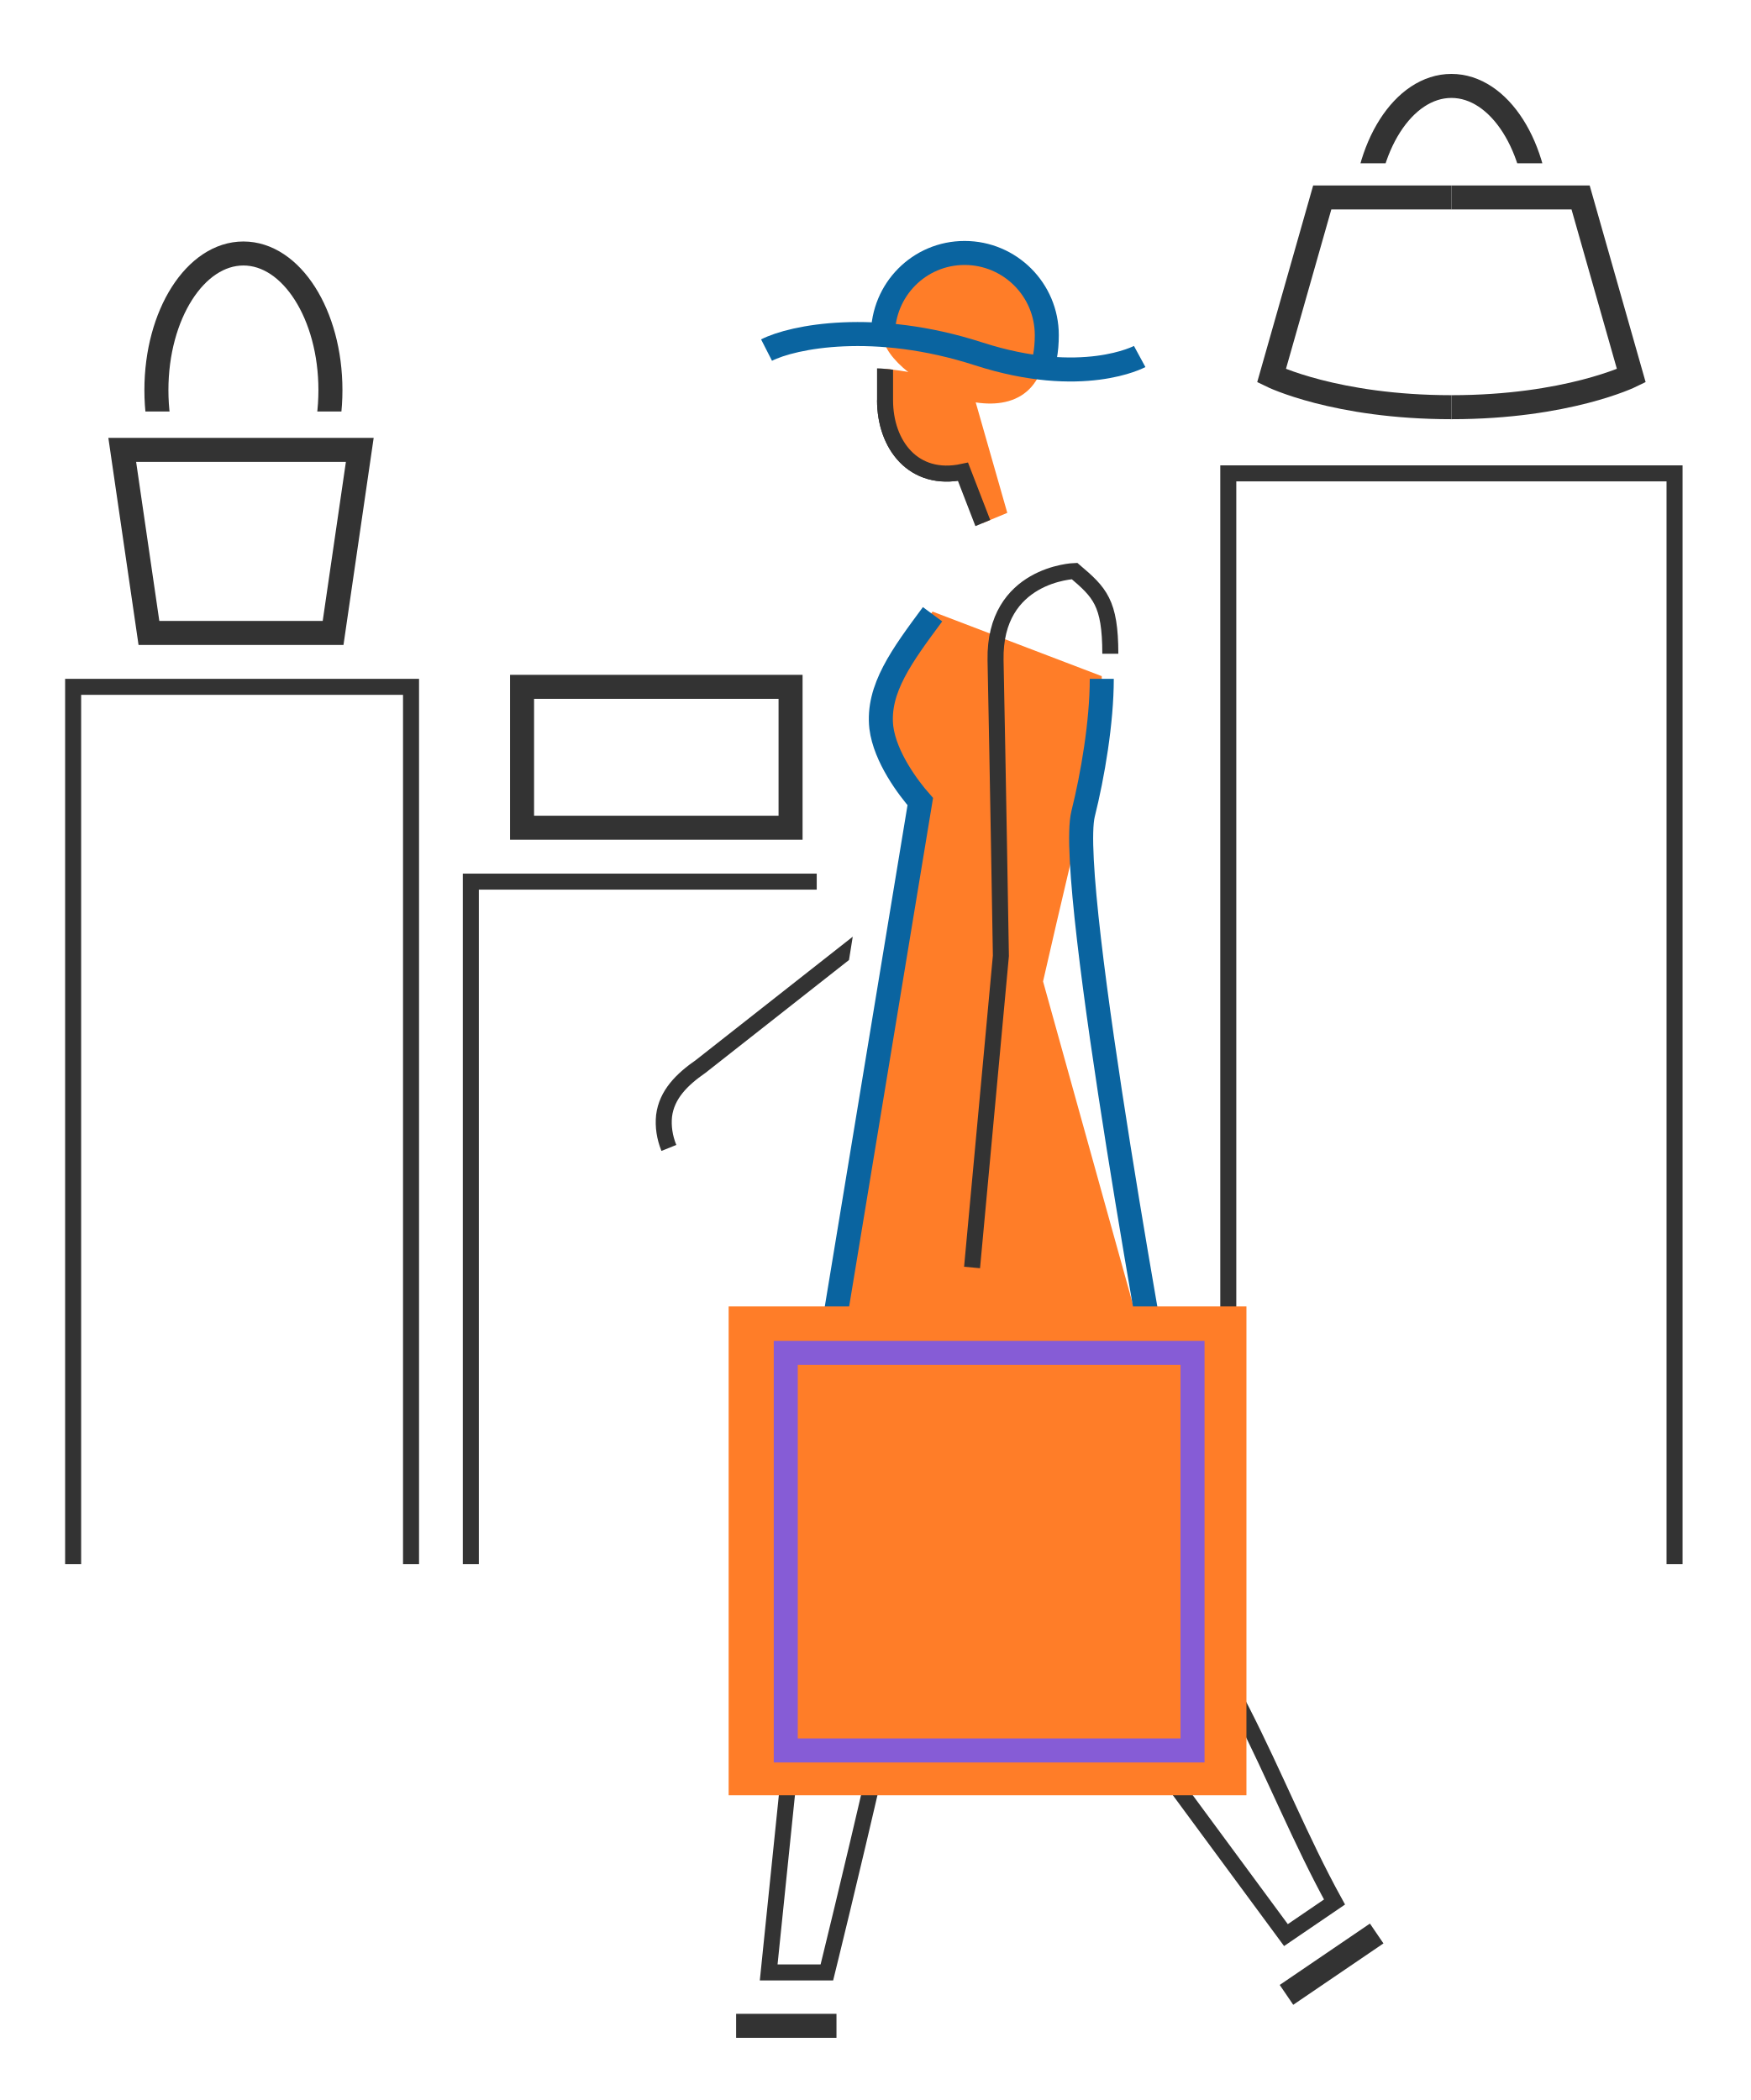
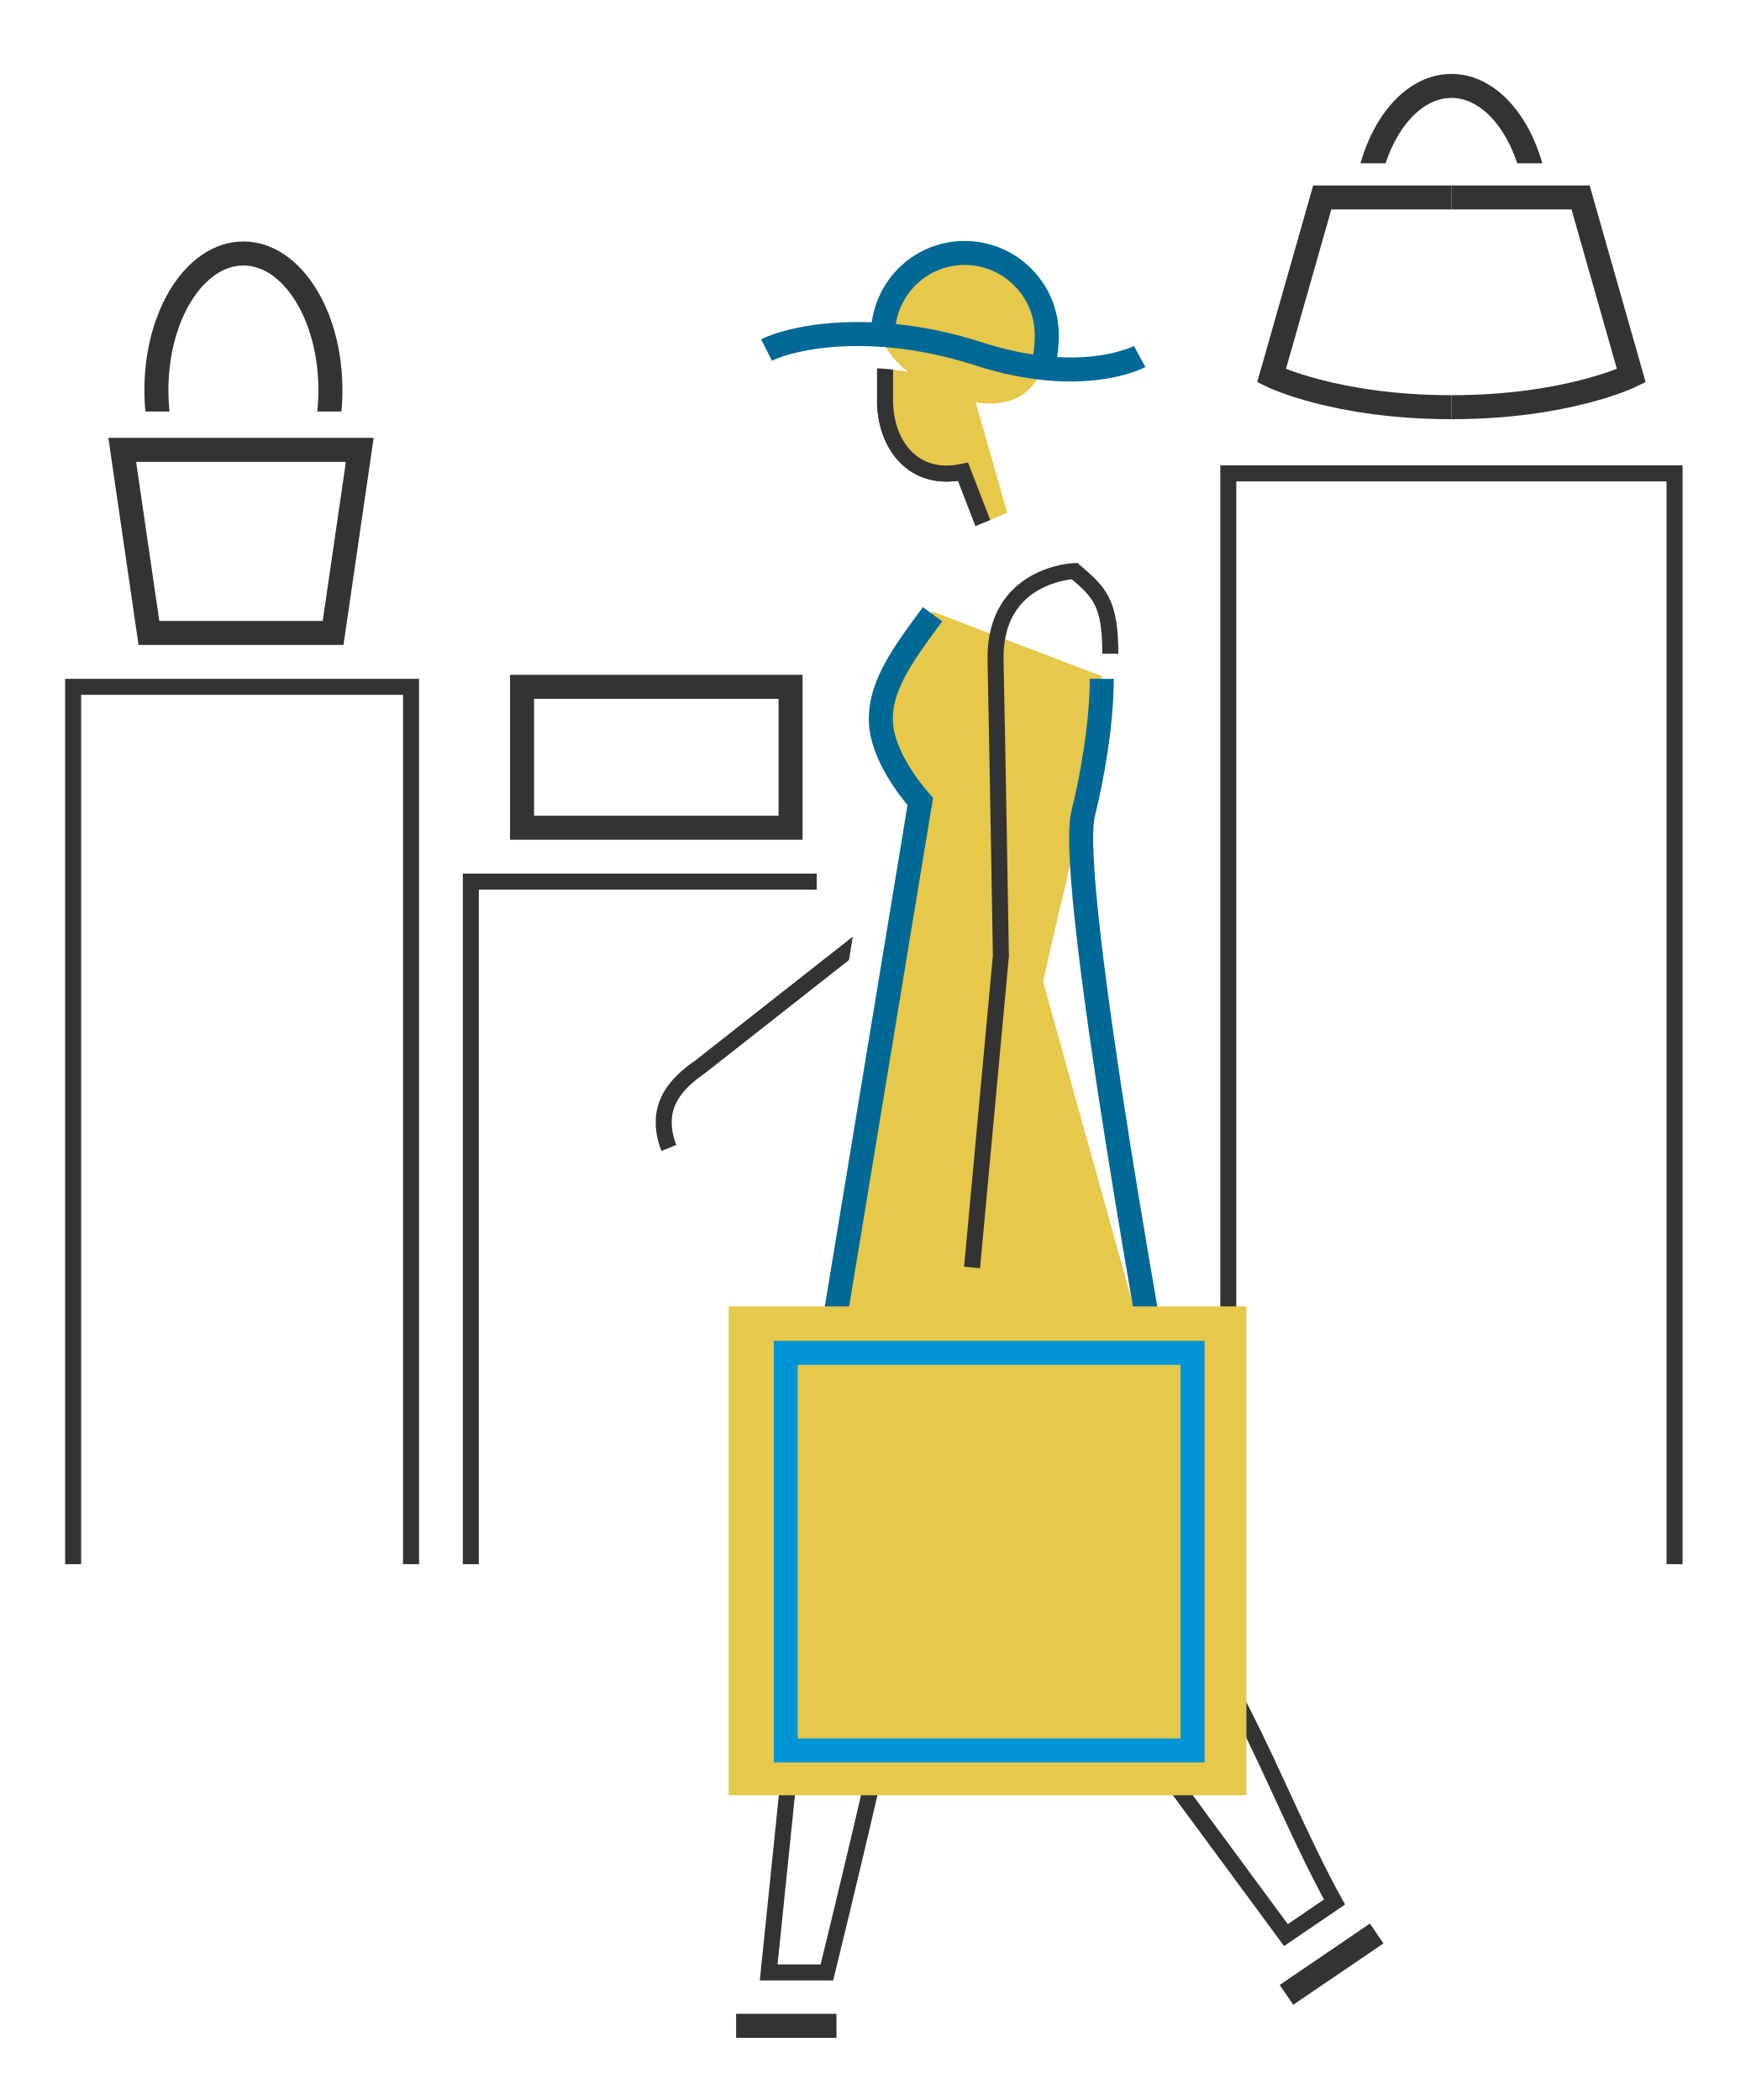
<svg xmlns="http://www.w3.org/2000/svg" xmlns:xlink="http://www.w3.org/1999/xlink" version="1.1" id="Layer_1" x="0px" y="0px" viewBox="0 0 328 393.5" style="enable-background:new 0 0 328 393.5;" xml:space="preserve">
  <style type="text/css">
  .st0{fill:none;stroke:#333;stroke-width:3;stroke-miterlimit:10;}
  .st1{fill:none;stroke:#333;stroke-width:4.5;stroke-miterlimit:10;}
  .st2{clip-path:url(#SVGID_2_);fill:none;stroke:#333;stroke-width:4.5;stroke-miterlimit:10;}
  .st3{clip-path:url(#SVGID_4_);fill:none;stroke:#333;stroke-width:4.5;stroke-miterlimit:10;}
  .st4{fill:#333;}
  .st5{fill:none;stroke:#333;stroke-width:3;stroke-miterlimit:10;}
-   .st6{fill:#FF7D28;}
+   .st6{fill:#E6C84B;}
  .st7{fill:none;}
-   .st8{fill:none;stroke:#0a64a0;stroke-width:4.5;stroke-miterlimit:10;}
+   .st8{fill:none;stroke:#006996;stroke-width:4.5;stroke-miterlimit:10;}
  .st9{fill:none;stroke:#333;stroke-width:4.5;stroke-miterlimit:10;}
  .st10{clip-path:url(#SVGID_6_);}
  .st11{clip-path:url(#SVGID_8_);fill:none;stroke:#333;stroke-width:3;stroke-miterlimit:10;}
-   .st12{fill:none;stroke:#865cd6;stroke-width:4.5;stroke-miterlimit:10;}
+   .st12{fill:none;stroke:#0096d6;stroke-width:4.5;stroke-miterlimit:10;}
  .st13{clip-path:url(#SVGID_10_);}
-   .st14{clip-path:url(#SVGID_12_);fill:#FF7D28;}
+   .st14{clip-path:url(#SVGID_12_);fill:#E6C84B;}
  .st15{clip-path:url(#SVGID_12_);fill:none;stroke:#333;stroke-width:3;stroke-miterlimit:10;}
  .st16{clip-path:url(#SVGID_14_);}
-   .st17{clip-path:url(#SVGID_16_);fill:#FF7D28;}
-   .st18{clip-path:url(#SVGID_16_);fill:none;stroke:#0a64a0;stroke-width:4.5;stroke-miterlimit:10;}
+   .st17{clip-path:url(#SVGID_16_);fill:#E6C84B;}
+   .st18{clip-path:url(#SVGID_16_);fill:none;stroke:#006996;stroke-width:4.5;stroke-miterlimit:10;}
</style>
  <g>
    <polyline class="st0" points="13.7,293.1 13.7,128.7 77,128.7 77,293.1  " />
    <polyline class="st0" points="230.1,293.1 230.1,88.7 313.7,88.7 313.7,293.1  " />
    <polyline class="st0" points="88.2,293.1 88.2,165.2 153,165.2  " />
    <path class="st1" d="M271.9,37l-24.2,0l-9.5,33.4c0,0,12,5.9,33.7,5.9" />
    <path class="st1" d="M271.9,37l24.2,0l9.5,33.4c0,0-12,5.9-33.7,5.9" />
    <g>
      <defs>
        <rect id="SVGID_1_" x="248.8" y="8.1" width="45.5" height="22.5" />
      </defs>
      <clipPath id="SVGID_2_">
        <use xlink:href="#SVGID_1_" style="overflow:visible;" />
      </clipPath>
      <ellipse class="st2" cx="271.9" cy="41.7" rx="16.3" ry="25.6" />
    </g>
    <g>
      <defs>
        <rect id="SVGID_3_" x="22.6" y="37" width="45.5" height="40.1" />
      </defs>
      <clipPath id="SVGID_4_">
        <use xlink:href="#SVGID_3_" style="overflow:visible;" />
      </clipPath>
      <ellipse class="st3" cx="45.6" cy="73.1" rx="16.3" ry="25.6" />
    </g>
    <polygon class="st1" points="62.4,118.6 27.9,118.6 22.9,84.3 67.4,84.3  " />
    <rect x="97.8" y="128.7" class="st1" width="50.3" height="26.4" />
    <g>
      <path class="st4" d="M165.8,75c0,8.3,5.3,15.4,14.6,13.4" />
      <path class="st5" d="M165.8,75c0,8.3,5.3,15.4,14.6,13.4" />
      <path class="st6" d="M192.2,267.2l-39.2,0l19.4-117.5c-2.2-2.5-6.6-8.3-7.3-13.9c-0.8-7.2,3.9-13.5,9.6-21.2l31.7,12.1    c0,8.1-1.7,18.1-3.5,25.3c-3.2,13-7.5,31.9-7.5,31.9l23.2,83.4l-19.6,0" />
      <path class="st7" d="M192.2,267.8l-39.2,0l19.4-117.5c-2.2-2.5-6.6-8.3-7.3-13.9c-0.8-7.2,3.9-13.5,9.6-21.2l31.7,12.1    c0,8.1-1.7,18.1-3.5,25.3c-3.2,13-7.5,31.9-7.5,31.9l23.2,83.4l-19.6,0" />
      <path class="st5" d="M183.9,274.9l3.7,15.4l53.3,72.3l9.1-6.2c-12.5-22.7-19.9-49.8-41.5-68.7l-2.8-13" />
      <path class="st5" d="M175,276.3c-2,20.1-20.1,93.3-20.1,93.3l-10.9,0l9.8-95.4" />
      <path class="st8" d="M206.4,127.2c0,8.1-1.7,18.1-3.5,25.3c-3.2,13,15.7,115.2,15.7,115.2l-39.2,0" />
      <line class="st9" x1="137.9" y1="379.6" x2="156.7" y2="379.6" />
      <line class="st9" x1="241" y1="373.8" x2="257.9" y2="362.3" />
      <rect x="143.8" y="273.6" class="st4" width="80.2" height="3.2" />
      <path class="st8" d="M174.7,115.1c-5.7,7.7-10.4,14-9.6,21.2c0.7,5.6,5.1,11.4,7.3,13.9L153,267.8l39.2,0" />
      <path class="st5" d="M182.1,237.5l5.4-58.4c0,0-0.6-36.1-1-55.4c-0.3-16.2,14.8-16.7,14.8-16.7c4.7,4,6.7,5.9,6.7,15.5" />
      <g>
        <defs>
          <polygon id="SVGID_5_" points="130.5,186.9 115.5,206.4 121.5,219.4 155.2,203.9 161.4,165.2     " />
        </defs>
        <clipPath id="SVGID_6_">
          <use xlink:href="#SVGID_5_" style="overflow:visible;" />
        </clipPath>
        <g class="st10">
          <defs>
            <rect id="SVGID_7_" x="-821.4" y="-367.6" width="1268" height="845.3" />
          </defs>
          <clipPath id="SVGID_8_">
            <use xlink:href="#SVGID_7_" style="overflow:visible;" />
          </clipPath>
          <path class="st11" d="M125.3,215.1c-0.8-2-1.1-4-0.9-6c0.5-4,3.3-6.8,6.9-9.3l35.6-28" />
        </g>
      </g>
      <g>
        <g>
          <rect x="136.5" y="244.8" class="st6" width="97" height="91.6" />
          <rect x="147.2" y="253.5" class="st6" width="76.2" height="74.5" />
          <rect x="147.2" y="253.5" class="st12" width="76.2" height="74.5" />
          <path class="st6" d="M196.1,62.8c0-8.5-6.9-15.4-15.4-15.4c-8.5,0-15.3,6.9-15.3,15.4C165.4,71.3,196.1,86.8,196.1,62.8" />
        </g>
      </g>
      <g>
        <defs>
          <path id="SVGID_9_" d="M161.4,69.2l2.8,37.1l24.5-10.2l-6.8-23.8c-8.9-2.3-15-3.3-18.2-3.3C162.6,68.9,161.9,69,161.4,69.2" />
        </defs>
        <clipPath id="SVGID_10_">
          <use xlink:href="#SVGID_9_" style="overflow:visible;" />
        </clipPath>
        <g class="st13">
          <defs>
            <rect id="SVGID_11_" x="-821.4" y="-367.6" width="1268" height="845.3" />
          </defs>
          <clipPath id="SVGID_12_">
            <use xlink:href="#SVGID_11_" style="overflow:visible;" />
          </clipPath>
          <path class="st14" d="M165.8,57.8l0,17.2c0,8.3,5.3,15.4,14.6,13.4l6.3,16.3L219.4,82l-2.9-28.9L165.8,57.8z" />
          <path class="st15" d="M165.8,57.8l0,17.2c0,8.3,5.3,15.4,14.6,13.4l6.3,16.3L219.4,82l-2.9-28.9L165.8,57.8z" />
        </g>
      </g>
      <g>
        <defs>
          <polygon id="SVGID_13_" points="157.5,37 157.5,63.5 176.7,64.4 200,69.2 203.8,60.2 203.8,37     " />
        </defs>
        <clipPath id="SVGID_14_">
          <use xlink:href="#SVGID_13_" style="overflow:visible;" />
        </clipPath>
        <g class="st16">
          <defs>
            <rect id="SVGID_15_" x="-821.4" y="-367.6" width="1268" height="845.3" />
          </defs>
          <clipPath id="SVGID_16_">
            <use xlink:href="#SVGID_15_" style="overflow:visible;" />
          </clipPath>
          <path class="st17" d="M196.1,62.8c0-8.5-6.9-15.4-15.4-15.4c-8.5,0-15.3,6.9-15.3,15.4C165.4,71.3,196.1,86.8,196.1,62.8" />
          <path class="st18" d="M196.1,62.8c0-8.5-6.9-15.4-15.4-15.4c-8.5,0-15.3,6.9-15.3,15.4C165.4,71.3,196.1,86.8,196.1,62.8z" />
        </g>
      </g>
      <g>
        <path class="st8" d="M213.5,66.8c0,0-10.7,5.8-30.2-0.5c-19.5-6.3-34.8-3.2-39.7-0.7" />
      </g>
    </g>
  </g>
</svg>
